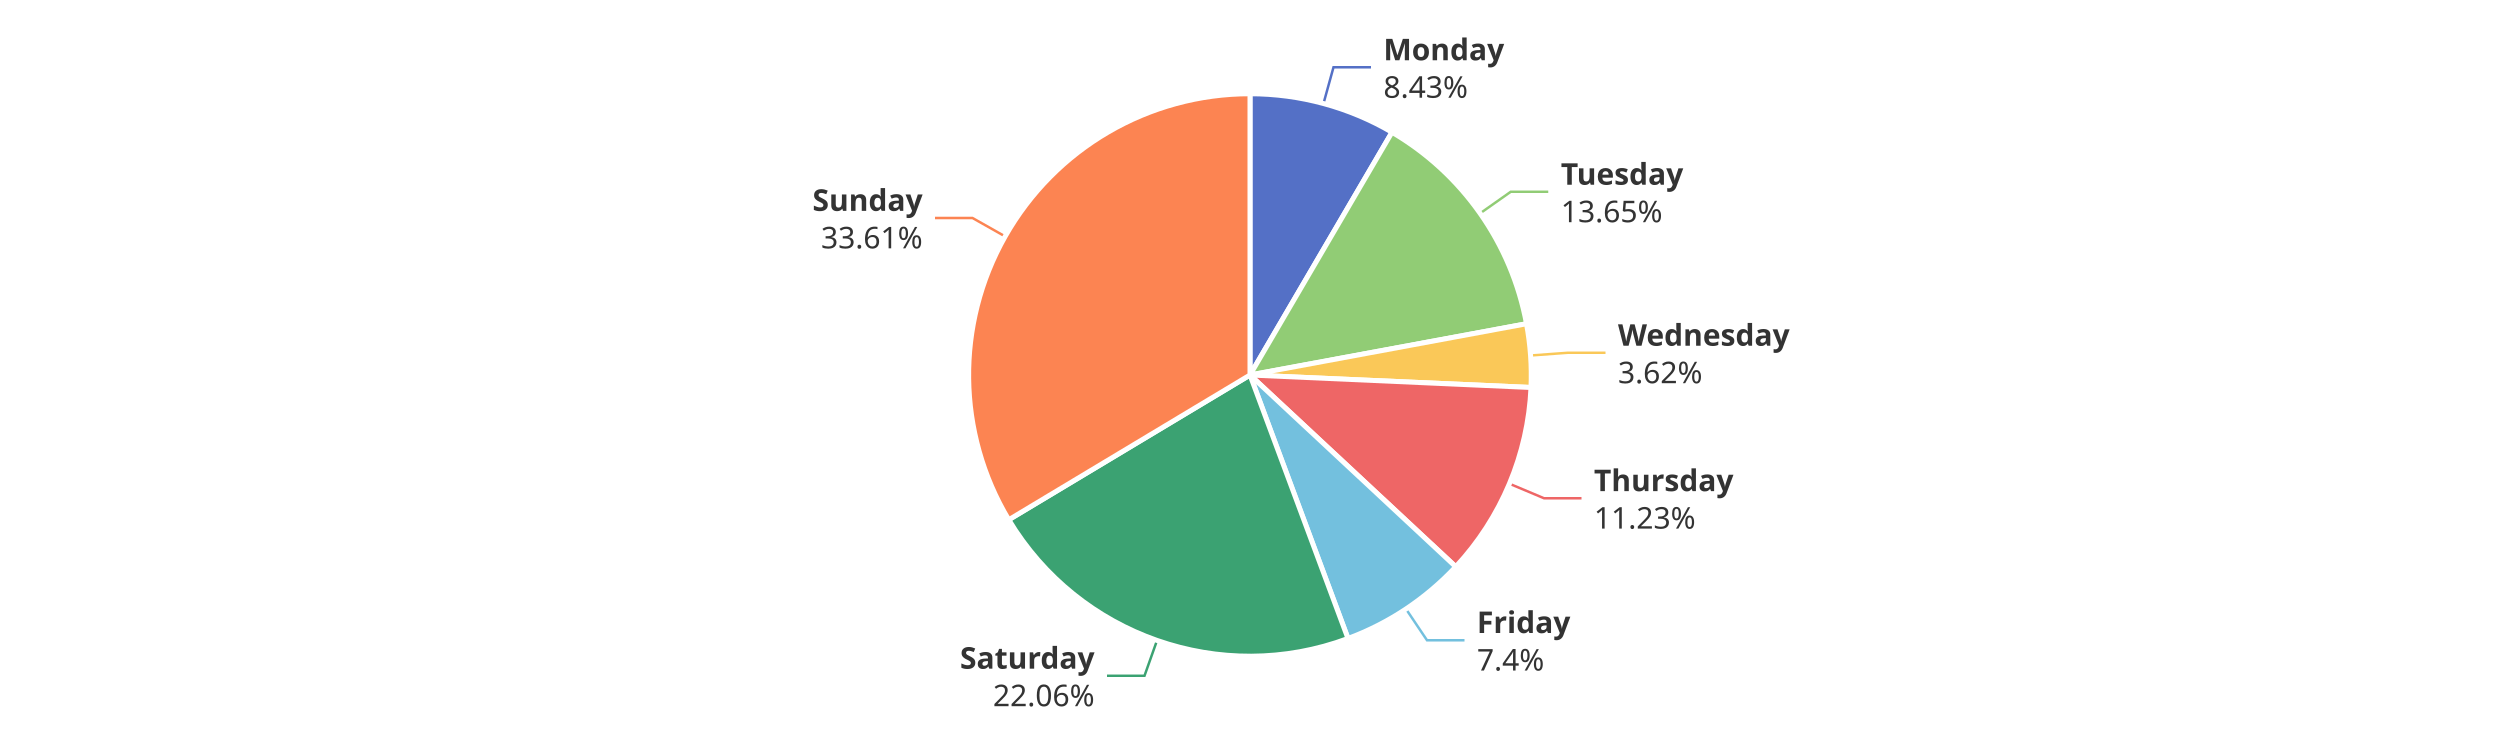
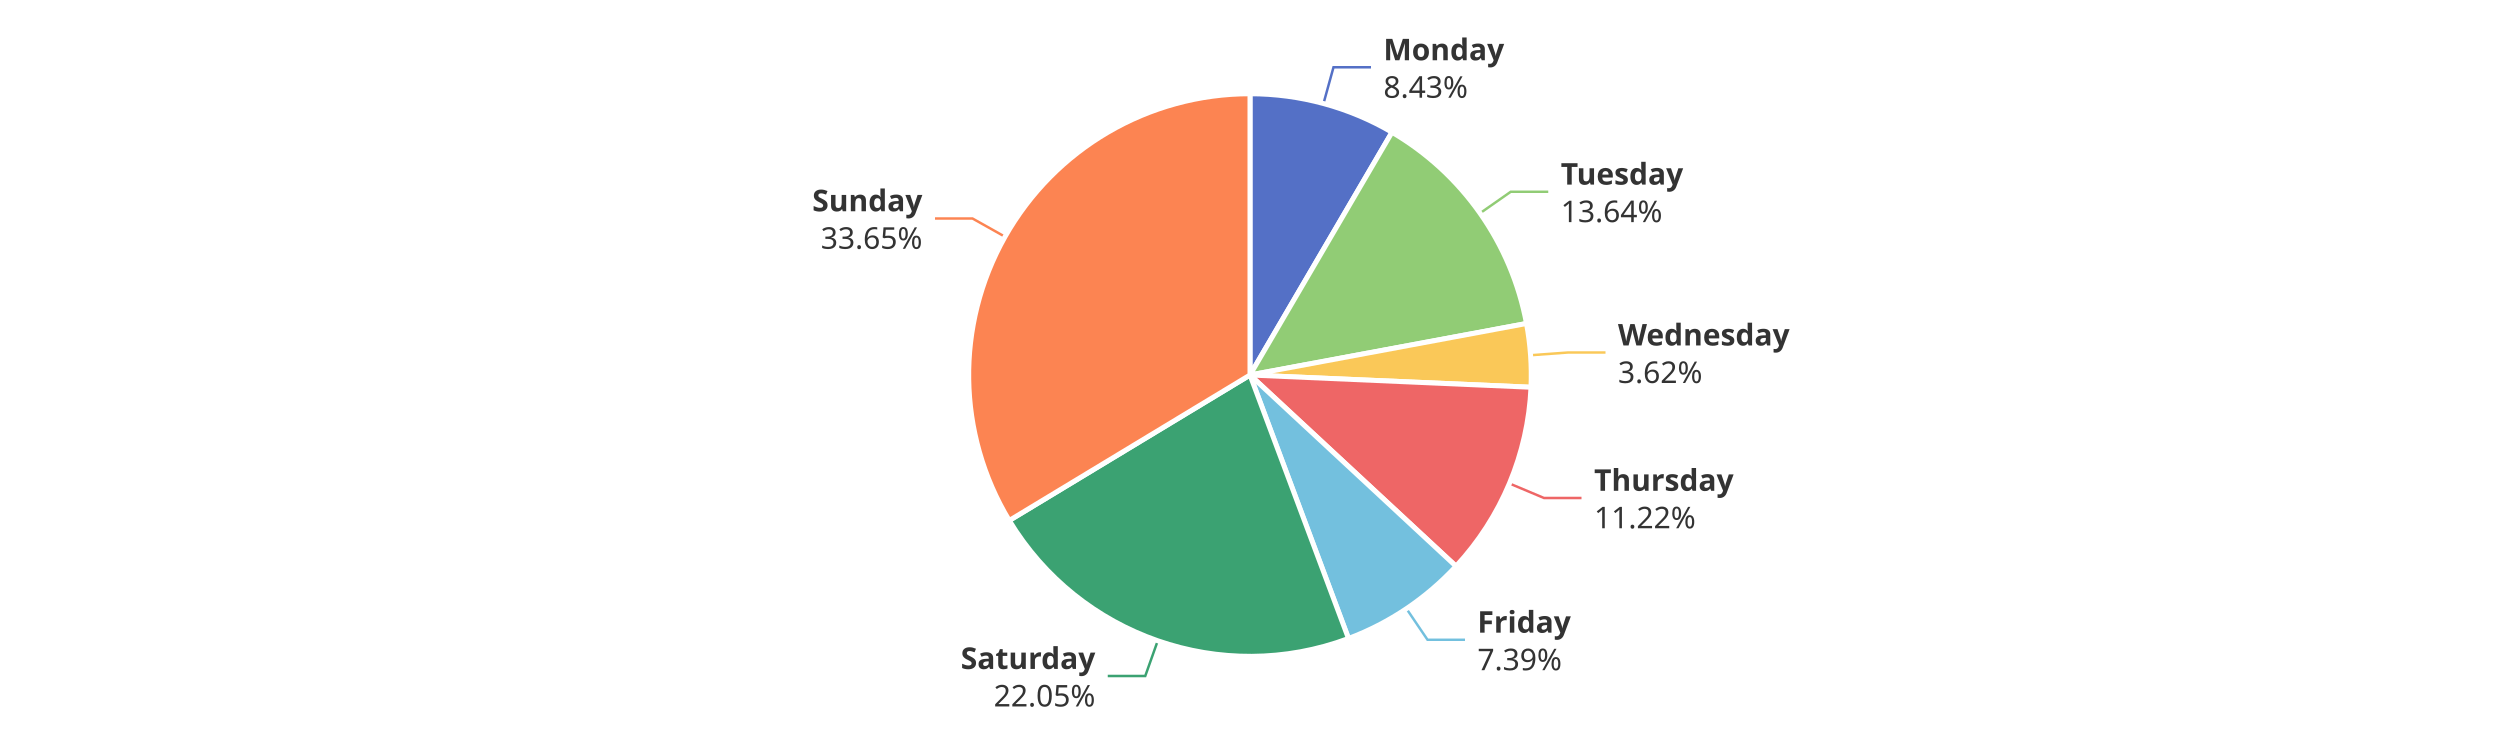
<svg xmlns="http://www.w3.org/2000/svg" width="1000" height="300" version="1.1" baseProfile="full" viewBox="0 0 1000 300">
  <rect width="1000" height="300" x="0" y="0" id="0" fill="#ffffff" />
  <polyline points="529.4 41.4 533.4 26.9 548.4 26.9" fill="none" stroke="#5470c6" />
-   <polyline points="592.1 85.3 604.3 76.7 619.3 76.7" fill="none" stroke="#91cc75" />
-   <polyline points="612.2 142.2 627.2 141.1 642.2 141.1" fill="none" stroke="#fac858" />
-   <polyline points="603.8 193.5 617.6 199.3 632.6 199.3" fill="none" stroke="#ee6666" />
-   <polyline points="562.4 243.6 570.8 256.1 585.8 256.1" fill="none" stroke="#73c0de" />
-   <polyline points="462.8 256.2 457.8 270.3 442.8 270.3" fill="none" stroke="#3ba272" />
-   <polyline points="402.1 94.6 389 87.2 374 87.2" fill="none" stroke="#fc8452" />
+   <polyline points="592 85.3 604.3 76.7 619.3 76.7" fill="none" stroke="#91cc75" />
+   <polyline points="612.2 142.1 627.2 141 642.2 141" fill="none" stroke="#fac858" />
+   <polyline points="603.8 193.4 617.6 199.2 632.6 199.2" fill="none" stroke="#ee6666" />
+   <polyline points="562.6 243.5 571 255.9 586 255.9" fill="none" stroke="#73c0de" />
+   <polyline points="463.1 256.3 458.1 270.4 443.1 270.4" fill="none" stroke="#3ba272" />
+   <polyline points="402 94.7 389 87.4 374 87.4" fill="none" stroke="#fc8452" />
  <path d="M500 37.5A112.5 112.5 0 0 1 556.8 52.9L500 150Z" fill="#5470c6" stroke="#fff" stroke-width="2" stroke-linejoin="round" />
-   <path d="M556.8 52.9A112.5 112.5 0 0 1 610.6 129.5L500 150Z" fill="#91cc75" stroke="#fff" stroke-width="2" stroke-linejoin="round" />
-   <path d="M610.6 129.5A112.5 112.5 0 0 1 612.4 155L500 150Z" fill="#fac858" stroke="#fff" stroke-width="2" stroke-linejoin="round" />
-   <path d="M612.4 155A112.5 112.5 0 0 1 582.3 226.7L500 150Z" fill="#ee6666" stroke="#fff" stroke-width="2" stroke-linejoin="round" />
-   <path d="M582.3 226.7A112.5 112.5 0 0 1 539.2 255.4L500 150Z" fill="#73c0de" stroke="#fff" stroke-width="2" stroke-linejoin="round" />
-   <path d="M539.2 255.4A112.5 112.5 0 0 1 403.5 207.9L500 150Z" fill="#3ba272" stroke="#fff" stroke-width="2" stroke-linejoin="round" />
-   <path d="M403.5 207.9A112.5 112.5 0 0 1 500 37.5L500 150Z" fill="#fc8452" stroke="#fff" stroke-width="2" stroke-linejoin="round" />
-   <path d="M0 -15l42.8 0l0 30l-42.8 0Z" transform="translate(553.3765 26.9461)" fill="none" />
-   <text dominant-baseline="central" text-anchor="start" style="font-size:12px;font-family:sans-serif;font-weight:bold;" y="-7.5" transform="translate(553.3765 26.9461)" fill="#333" stroke="rgb(255,255,255)" stroke-width="2" paint-order="stroke" stroke-miterlimit="2">Monday</text>
-   <text dominant-baseline="central" text-anchor="start" style="font-size:12px;font-family:sans-serif;" y="7.5" transform="translate(553.3765 26.9461)" fill="#333" stroke="rgb(255,255,255)" stroke-width="2" paint-order="stroke" stroke-miterlimit="2">8.43%</text>
-   <path d="M0 -15l46.2 0l0 30l-46.2 0Z" transform="translate(624.3441 76.7296)" fill="none" />
-   <text dominant-baseline="central" text-anchor="start" style="font-size:12px;font-family:sans-serif;font-weight:bold;" y="-7.5" transform="translate(624.3441 76.7296)" fill="#333" stroke="rgb(255,255,255)" stroke-width="2" paint-order="stroke" stroke-miterlimit="2">Tuesday</text>
-   <text dominant-baseline="central" text-anchor="start" style="font-size:12px;font-family:sans-serif;" y="7.5" transform="translate(624.3441 76.7296)" fill="#333" stroke="rgb(255,255,255)" stroke-width="2" paint-order="stroke" stroke-miterlimit="2">13.65%</text>
-   <path d="M0 -15l63.6 0l0 30l-63.6 0Z" transform="translate(647.1914 141.134)" fill="none" />
-   <text dominant-baseline="central" text-anchor="start" style="font-size:12px;font-family:sans-serif;font-weight:bold;" y="-7.5" transform="translate(647.1914 141.134)" fill="#333" stroke="rgb(255,255,255)" stroke-width="2" paint-order="stroke" stroke-miterlimit="2">Wednesday</text>
-   <text dominant-baseline="central" text-anchor="start" style="font-size:12px;font-family:sans-serif;" y="7.5" transform="translate(647.1914 141.134)" fill="#333" stroke="rgb(255,255,255)" stroke-width="2" paint-order="stroke" stroke-miterlimit="2">3.62%</text>
-   <path d="M0 -15l50.2 0l0 30l-50.2 0Z" transform="translate(637.5847 199.2959)" fill="none" />
-   <text dominant-baseline="central" text-anchor="start" style="font-size:12px;font-family:sans-serif;font-weight:bold;" y="-7.5" transform="translate(637.5847 199.2959)" fill="#333" stroke="rgb(255,255,255)" stroke-width="2" paint-order="stroke" stroke-miterlimit="2">Thursday</text>
-   <text dominant-baseline="central" text-anchor="start" style="font-size:12px;font-family:sans-serif;" y="7.5" transform="translate(637.5847 199.2959)" fill="#333" stroke="rgb(255,255,255)" stroke-width="2" paint-order="stroke" stroke-miterlimit="2">11.23%</text>
-   <path d="M0 -15l33.4 0l0 30l-33.4 0Z" transform="translate(590.7748 256.0527)" fill="none" />
-   <text dominant-baseline="central" text-anchor="start" style="font-size:12px;font-family:sans-serif;font-weight:bold;" y="-7.5" transform="translate(590.7748 256.0527)" fill="#333" stroke="rgb(255,255,255)" stroke-width="2" paint-order="stroke" stroke-miterlimit="2">Friday</text>
-   <text dominant-baseline="central" text-anchor="start" style="font-size:12px;font-family:sans-serif;" y="7.5" transform="translate(590.7748 256.0527)" fill="#333" stroke="rgb(255,255,255)" stroke-width="2" paint-order="stroke" stroke-miterlimit="2">7.4%</text>
-   <path d="M-48.2 -15l48.2 0l0 30l-48.2 0Z" transform="translate(437.826 270.3229)" fill="none" />
-   <text dominant-baseline="central" text-anchor="end" style="font-size:12px;font-family:sans-serif;font-weight:bold;" y="-7.5" transform="translate(437.826 270.3229)" fill="#333" stroke="rgb(255,255,255)" stroke-width="2" paint-order="stroke" stroke-miterlimit="2">Saturday</text>
-   <text dominant-baseline="central" text-anchor="end" style="font-size:12px;font-family:sans-serif;" y="7.5" transform="translate(437.826 270.3229)" fill="#333" stroke="rgb(255,255,255)" stroke-width="2" paint-order="stroke" stroke-miterlimit="2">22.06%</text>
-   <path d="M-40.9 -15l40.9 0l0 30l-40.9 0Z" transform="translate(369.0449 87.189)" fill="none" />
-   <text dominant-baseline="central" text-anchor="end" style="font-size:12px;font-family:sans-serif;font-weight:bold;" y="-7.5" transform="translate(369.0449 87.189)" fill="#333" stroke="rgb(255,255,255)" stroke-width="2" paint-order="stroke" stroke-miterlimit="2">Sunday</text>
-   <text dominant-baseline="central" text-anchor="end" style="font-size:12px;font-family:sans-serif;" y="7.5" transform="translate(369.0449 87.189)" fill="#333" stroke="rgb(255,255,255)" stroke-width="2" paint-order="stroke" stroke-miterlimit="2">33.61%</text>
+   <path d="M556.8 52.9A112.5 112.5 0 0 1 610.6 129.4L500 150Z" fill="#91cc75" stroke="#fff" stroke-width="2" stroke-linejoin="round" />
+   <path d="M610.6 129.4A112.5 112.5 0 0 1 612.4 154.9L500 150Z" fill="#fac858" stroke="#fff" stroke-width="2" stroke-linejoin="round" />
+   <path d="M612.4 154.9A112.5 112.5 0 0 1 582.4 226.5L500 150Z" fill="#ee6666" stroke="#fff" stroke-width="2" stroke-linejoin="round" />
+   <path d="M582.4 226.5A112.5 112.5 0 0 1 539.4 255.4L500 150Z" fill="#73c0de" stroke="#fff" stroke-width="2" stroke-linejoin="round" />
+   <path d="M539.4 255.4A112.5 112.5 0 0 1 403.7 208.2L500 150Z" fill="#3ba272" stroke="#fff" stroke-width="2" stroke-linejoin="round" />
+   <path d="M403.7 208.2A112.5 112.5 0 0 1 500 37.5L500 150Z" fill="#fc8452" stroke="#fff" stroke-width="2" stroke-linejoin="round" />
+   <path d="M0 -15l42.8 0l0 30l-42.8 0Z" transform="translate(553.3733 26.9452)" fill="none" />
+   <text dominant-baseline="central" text-anchor="start" style="font-size:12px;font-family:sans-serif;font-weight:bold;" y="-7.5" transform="translate(553.3733 26.9452)" fill="#333" stroke="rgb(255,255,255)" stroke-width="2" paint-order="stroke" stroke-miterlimit="2">Monday</text>
+   <text dominant-baseline="central" text-anchor="start" style="font-size:12px;font-family:sans-serif;" y="7.5" transform="translate(553.3733 26.9452)" fill="#333" stroke="rgb(255,255,255)" stroke-width="2" paint-order="stroke" stroke-miterlimit="2">8.43%</text>
+   <path d="M0 -15l46.2 0l0 30l-46.2 0Z" transform="translate(624.3141 76.6868)" fill="none" />
+   <text dominant-baseline="central" text-anchor="start" style="font-size:12px;font-family:sans-serif;font-weight:bold;" y="-7.5" transform="translate(624.3141 76.6868)" fill="#333" stroke="rgb(255,255,255)" stroke-width="2" paint-order="stroke" stroke-miterlimit="2">Tuesday</text>
+   <text dominant-baseline="central" text-anchor="start" style="font-size:12px;font-family:sans-serif;" y="7.5" transform="translate(624.3141 76.6868)" fill="#333" stroke="rgb(255,255,255)" stroke-width="2" paint-order="stroke" stroke-miterlimit="2">13.64%</text>
+   <path d="M0 -15l63.6 0l0 30l-63.6 0Z" transform="translate(647.1844 141.035)" fill="none" />
+   <text dominant-baseline="central" text-anchor="start" style="font-size:12px;font-family:sans-serif;font-weight:bold;" y="-7.5" transform="translate(647.1844 141.035)" fill="#333" stroke="rgb(255,255,255)" stroke-width="2" paint-order="stroke" stroke-miterlimit="2">Wednesday</text>
+   <text dominant-baseline="central" text-anchor="start" style="font-size:12px;font-family:sans-serif;" y="7.5" transform="translate(647.1844 141.035)" fill="#333" stroke="rgb(255,255,255)" stroke-width="2" paint-order="stroke" stroke-miterlimit="2">3.62%</text>
+   <path d="M0 -15l50.2 0l0 30l-50.2 0Z" transform="translate(637.6408 199.162)" fill="none" />
+   <text dominant-baseline="central" text-anchor="start" style="font-size:12px;font-family:sans-serif;font-weight:bold;" y="-7.5" transform="translate(637.6408 199.162)" fill="#333" stroke="rgb(255,255,255)" stroke-width="2" paint-order="stroke" stroke-miterlimit="2">Thursday</text>
+   <text dominant-baseline="central" text-anchor="start" style="font-size:12px;font-family:sans-serif;" y="7.5" transform="translate(637.6408 199.162)" fill="#333" stroke="rgb(255,255,255)" stroke-width="2" paint-order="stroke" stroke-miterlimit="2">11.22%</text>
+   <path d="M0 -15l34.2 0l0 30l-34.2 0Z" transform="translate(590.9684 255.9233)" fill="none" />
+   <text dominant-baseline="central" text-anchor="start" style="font-size:12px;font-family:sans-serif;font-weight:bold;" y="-7.5" transform="translate(590.9684 255.9233)" fill="#333" stroke="rgb(255,255,255)" stroke-width="2" paint-order="stroke" stroke-miterlimit="2">Friday</text>
+   <text dominant-baseline="central" text-anchor="start" style="font-size:12px;font-family:sans-serif;" y="7.5" transform="translate(590.9684 255.9233)" fill="#333" stroke="rgb(255,255,255)" stroke-width="2" paint-order="stroke" stroke-miterlimit="2">7.39%</text>
+   <path d="M-48.2 -15l48.2 0l0 30l-48.2 0Z" transform="translate(438.1326 270.4299)" fill="none" />
+   <text dominant-baseline="central" text-anchor="end" style="font-size:12px;font-family:sans-serif;font-weight:bold;" y="-7.5" transform="translate(438.1326 270.4299)" fill="#333" stroke="rgb(255,255,255)" stroke-width="2" paint-order="stroke" stroke-miterlimit="2">Saturday</text>
+   <text dominant-baseline="central" text-anchor="end" style="font-size:12px;font-family:sans-serif;" y="7.5" transform="translate(438.1326 270.4299)" fill="#333" stroke="rgb(255,255,255)" stroke-width="2" paint-order="stroke" stroke-miterlimit="2">22.05%</text>
+   <path d="M-40.9 -15l40.9 0l0 30l-40.9 0Z" transform="translate(368.953 87.3516)" fill="none" />
+   <text dominant-baseline="central" text-anchor="end" style="font-size:12px;font-family:sans-serif;font-weight:bold;" y="-7.5" transform="translate(368.953 87.3516)" fill="#333" stroke="rgb(255,255,255)" stroke-width="2" paint-order="stroke" stroke-miterlimit="2">Sunday</text>
+   <text dominant-baseline="central" text-anchor="end" style="font-size:12px;font-family:sans-serif;" y="7.5" transform="translate(368.953 87.3516)" fill="#333" stroke="rgb(255,255,255)" stroke-width="2" paint-order="stroke" stroke-miterlimit="2">33.65%</text>
</svg>
